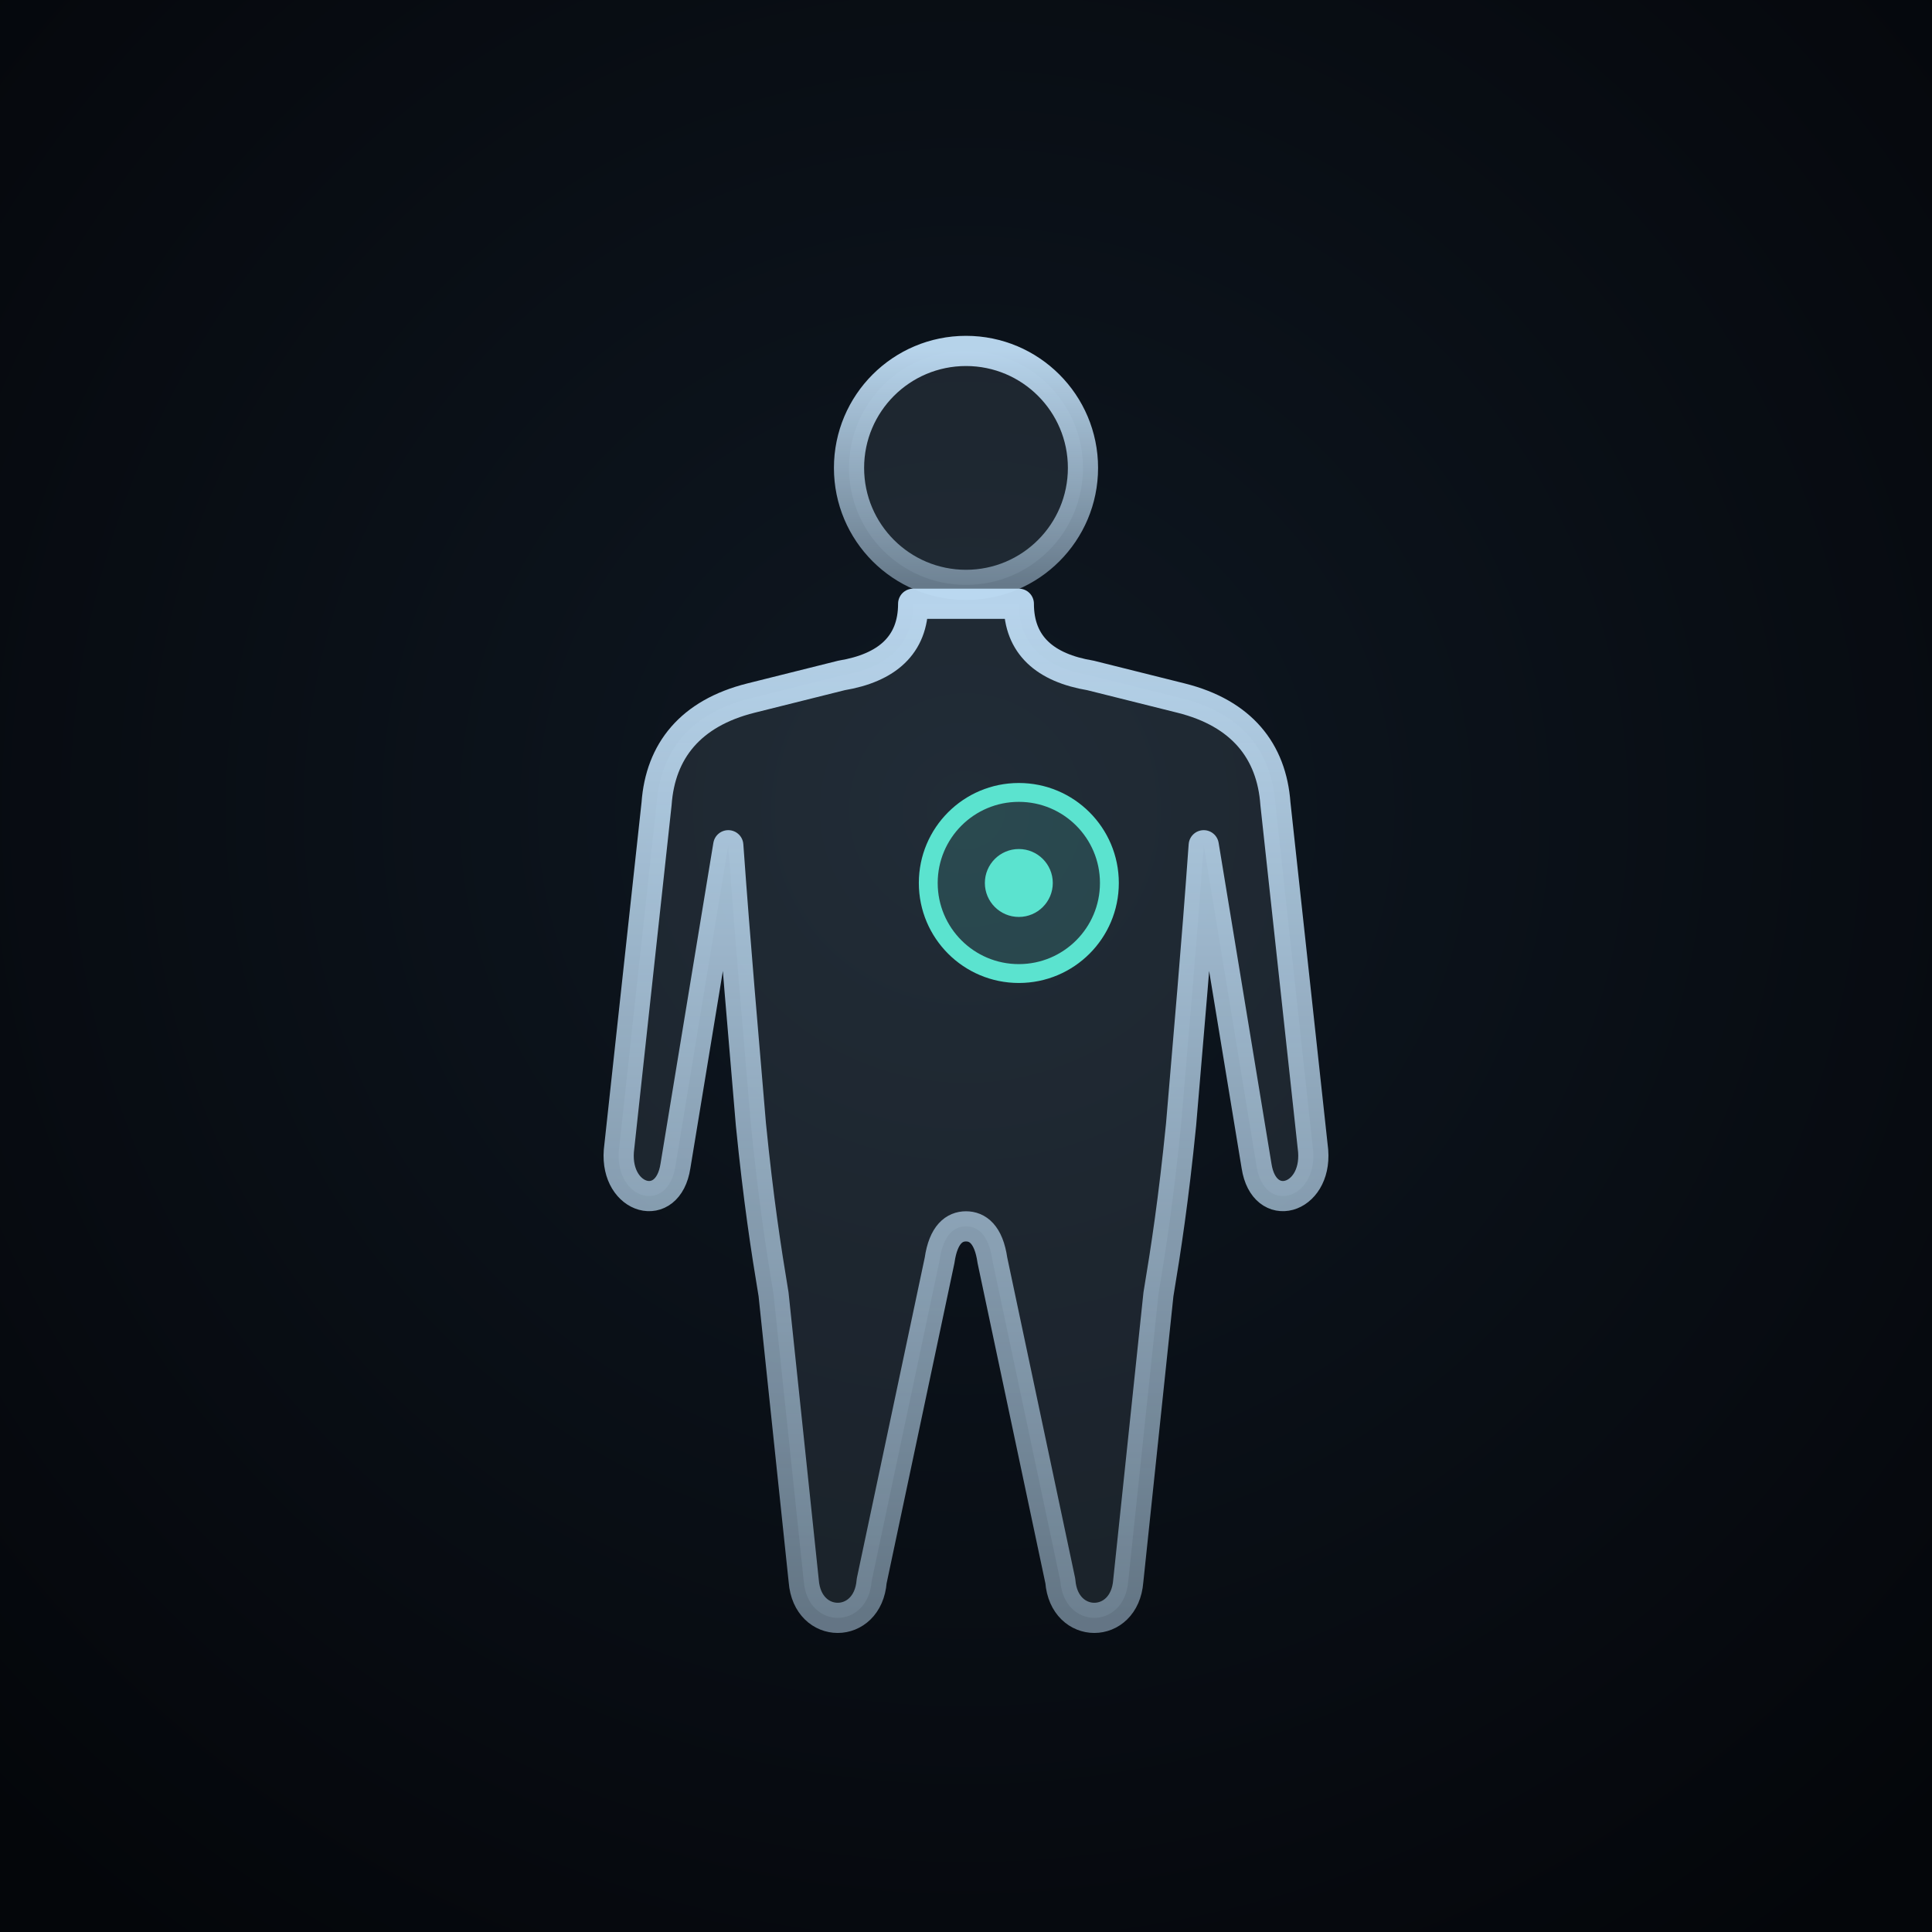
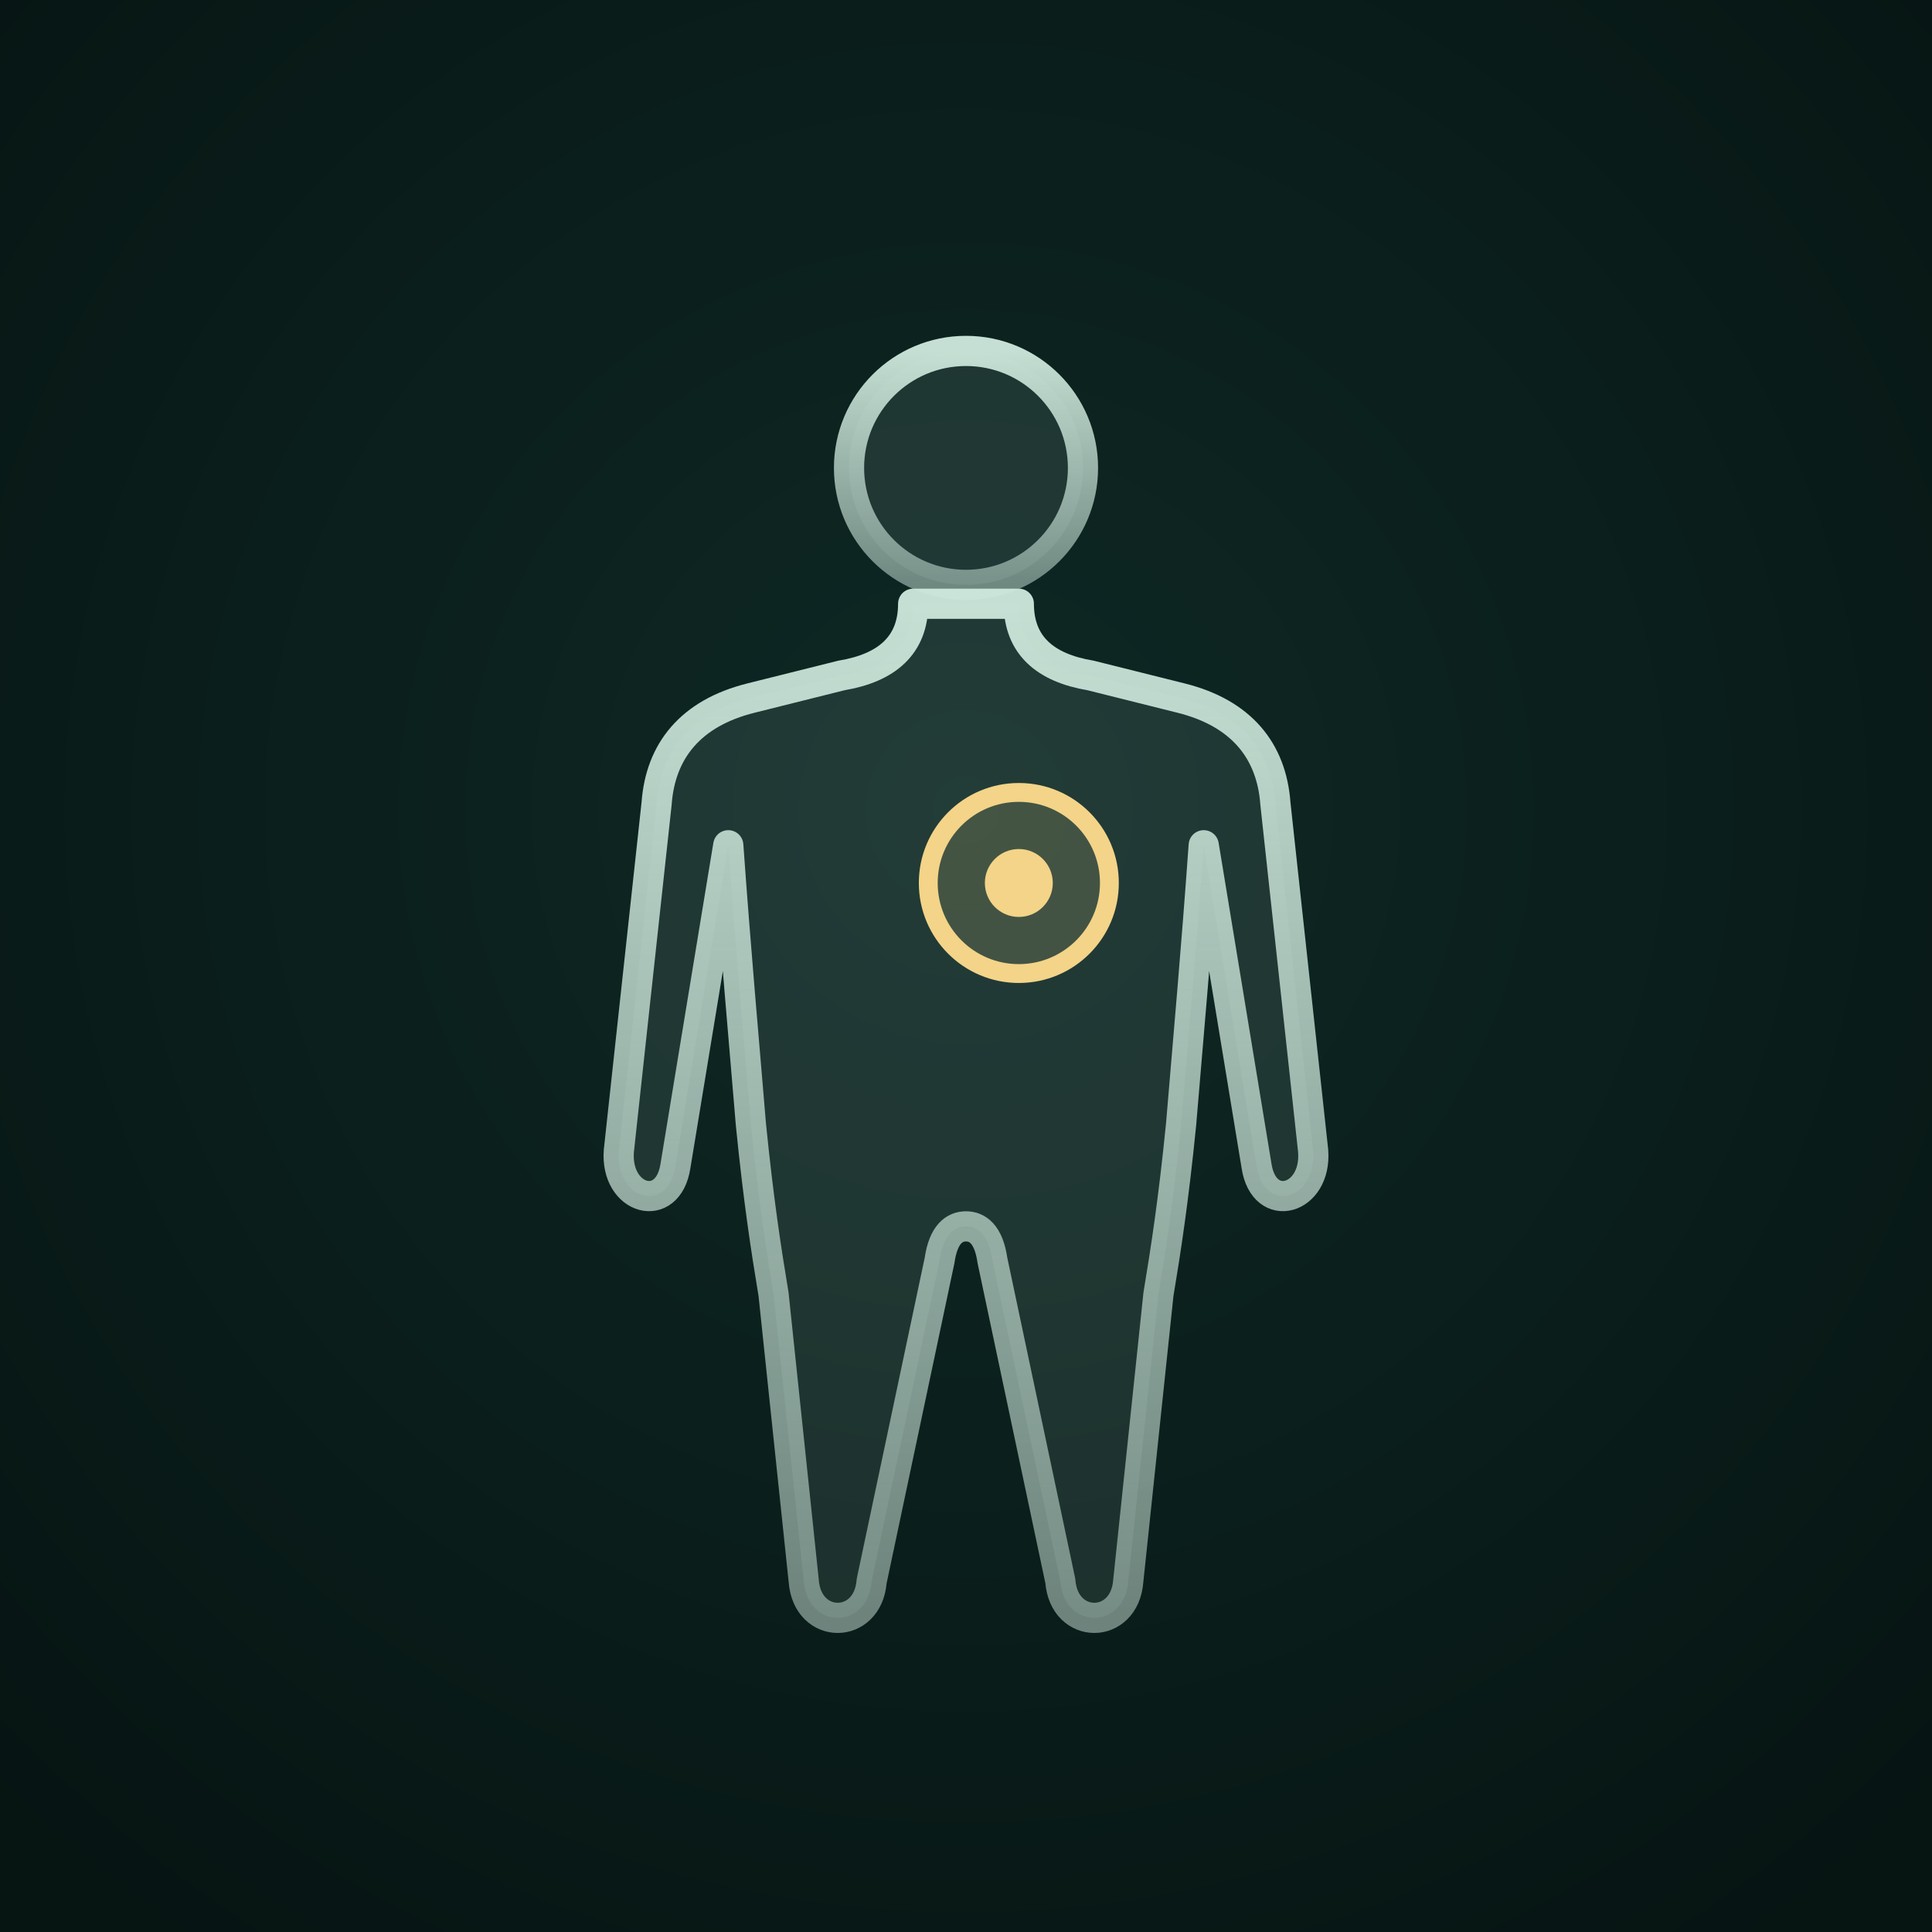
<svg xmlns="http://www.w3.org/2000/svg" viewBox="0 0 512 512">
  <defs>
    <radialGradient id="bg" cx="50%" cy="42%" r="72%">
-       <stop offset="0" stop-color="#0F1822" />
-       <stop offset="1" stop-color="#04060A" />
+       <stop offset="0" stop-color="#0F2925" />
+       <stop offset="1" stop-color="#061412" />
    </radialGradient>
    <linearGradient id="glass" x1="0" y1="0" x2="0" y2="1">
-       <stop offset="0" stop-color="#BFDDF5" stop-opacity="0.95" />
-       <stop offset="1" stop-color="#BFDDF5" stop-opacity="0.5" />
+       <stop offset="0" stop-color="#CFE9DD" stop-opacity="0.95" />
+       <stop offset="1" stop-color="#CFE9DD" stop-opacity="0.5" />
    </linearGradient>
  </defs>
  <rect width="512" height="512" fill="url(#bg)" />
-   <g stroke="url(#glass)" stroke-width="8" stroke-linejoin="round" fill="#BFDDF5" fill-opacity="0.1">
+   <g stroke="url(#glass)" stroke-width="8" stroke-linejoin="round" fill="#CFE9DD" fill-opacity="0.1">
    <circle cx="256" cy="124" r="31" />
    <path d="M242 160 C242 171 235 177 223 179 L199 185 C183 189 175 199 174 213 L164 305 C163 318 177 322 179 309 L193 224 C195 252 197 274 199 298 C201 318 203 331 205 343 L213 419 C214 432 230 432 231 419 L249 334 C250 327 253 325 256 325 C259 325 262 327 263 334 L281 419 C282 432 298 432 299 419 L307 343 C309 331 311 318 313 298 C315 274 317 252 319 224 L333 309 C335 322 349 318 348 305 L338 213 C337 199 329 189 313 185 L289 179 C277 177 270 171 270 160 Z" />
  </g>
-   <circle cx="270" cy="234" r="24" fill="#5BE3CF" fill-opacity="0.16" stroke="#5BE3CF" stroke-width="5" />
-   <circle cx="270" cy="234" r="9" fill="#5BE3CF" />
+   <circle cx="270" cy="234" r="24" fill="#F3D488" fill-opacity="0.16" stroke="#F3D488" stroke-width="5" />
+   <circle cx="270" cy="234" r="9" fill="#F3D488" />
</svg>
